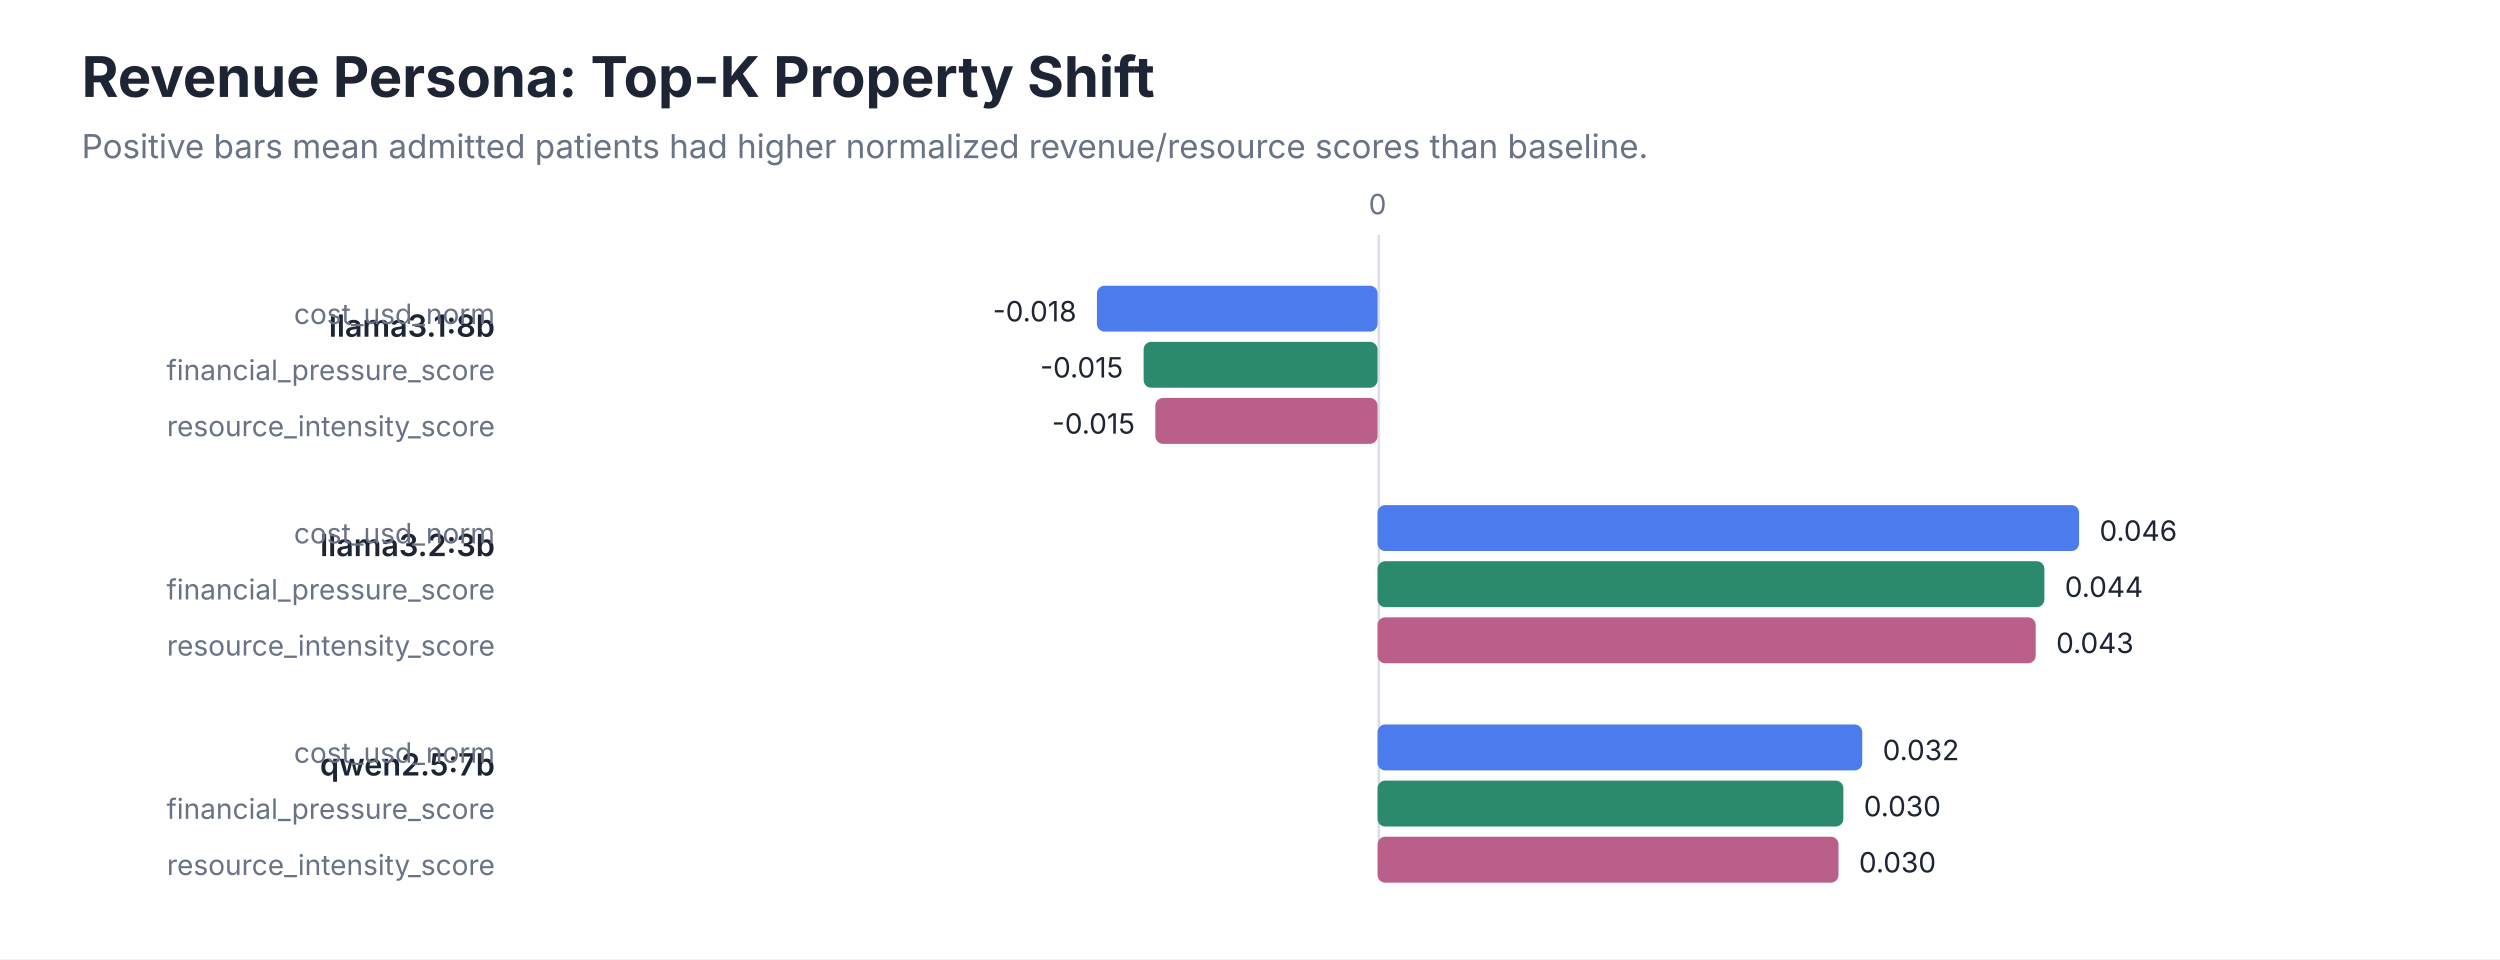
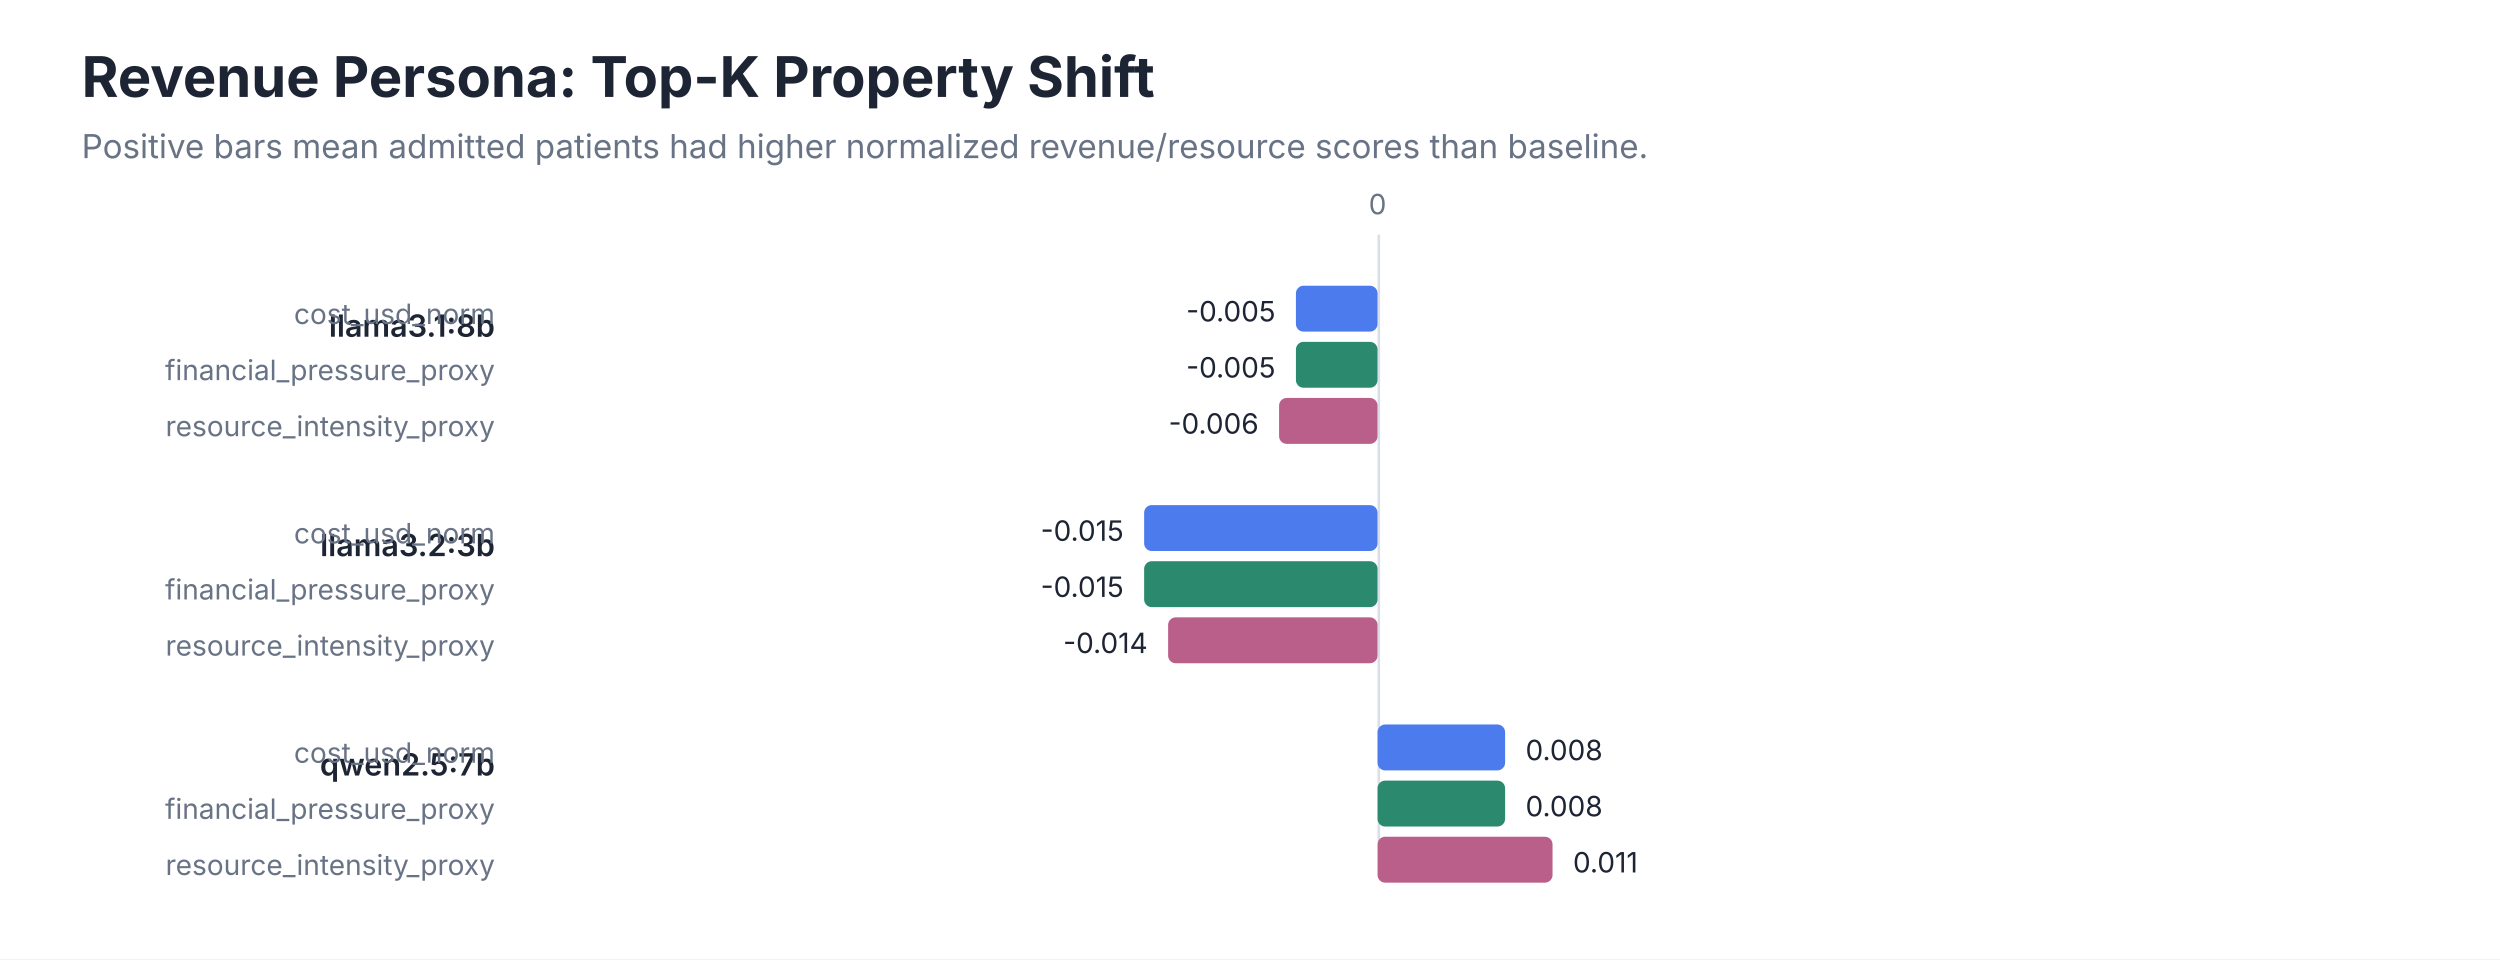
<svg xmlns="http://www.w3.org/2000/svg" width="980" height="376" viewBox="0 0 980 376" role="img">
  <rect width="980" height="376" fill="white" />
  <text x="32.0" y="38.0" font-size="22" fill="#1d2433" font-family="Inter, Arial, sans-serif" text-anchor="start" font-weight="700">Revenue Persona: Top-K Property Shift</text>
  <text x="32.0" y="62.0" font-size="13" fill="#697386" font-family="Inter, Arial, sans-serif" text-anchor="start" font-weight="400">Positive bars mean admitted patients had higher normalized revenue/resource scores than baseline.</text>
  <rect x="540.0" y="92.0" width="1.0" height="238.0" fill="#d9dee8" />
  <text x="540.0" y="84.0" font-size="11" fill="#697386" font-family="Inter, Arial, sans-serif" text-anchor="middle" font-weight="400">0</text>
  <text x="194.0" y="132.0" font-size="12" fill="#1d2433" font-family="Inter, Arial, sans-serif" text-anchor="end" font-weight="600">llama3.1:8b</text>
  <text x="194.0" y="127.0" font-size="11" fill="#697386" font-family="Inter, Arial, sans-serif" text-anchor="end" font-weight="400">cost_usd_norm</text>
-   <rect x="430.0" y="112.0" width="110.0" height="18.0" fill="#4b7bec" rx="3" ry="3" />
-   <text x="422.0" y="126.0" font-size="11" fill="#1d2433" font-family="Inter, Arial, sans-serif" text-anchor="end" font-weight="400">-0.018</text>
-   <text x="194.0" y="149.0" font-size="11" fill="#697386" font-family="Inter, Arial, sans-serif" text-anchor="end" font-weight="400">financial_pressure_score</text>
-   <rect x="448.3" y="134.0" width="91.7" height="18.0" fill="#2b8a6e" rx="3" ry="3" />
-   <text x="440.3" y="148.0" font-size="11" fill="#1d2433" font-family="Inter, Arial, sans-serif" text-anchor="end" font-weight="400">-0.015</text>
-   <text x="194.0" y="171.0" font-size="11" fill="#697386" font-family="Inter, Arial, sans-serif" text-anchor="end" font-weight="400">resource_intensity_score</text>
-   <rect x="452.9" y="156.0" width="87.1" height="18.0" fill="#b95f89" rx="3" ry="3" />
-   <text x="444.9" y="170.0" font-size="11" fill="#1d2433" font-family="Inter, Arial, sans-serif" text-anchor="end" font-weight="400">-0.015</text>
+   <rect x="508.0" y="112.0" width="32.0" height="18.0" fill="#4b7bec" rx="3" ry="3" />
+   <text x="500.0" y="126.0" font-size="11" fill="#1d2433" font-family="Inter, Arial, sans-serif" text-anchor="end" font-weight="400">-0.005</text>
+   <text x="194.0" y="149.0" font-size="11" fill="#697386" font-family="Inter, Arial, sans-serif" text-anchor="end" font-weight="400">financial_pressure_proxy</text>
+   <rect x="508.0" y="134.0" width="32.0" height="18.0" fill="#2b8a6e" rx="3" ry="3" />
+   <text x="500.0" y="148.0" font-size="11" fill="#1d2433" font-family="Inter, Arial, sans-serif" text-anchor="end" font-weight="400">-0.005</text>
+   <text x="194.0" y="171.0" font-size="11" fill="#697386" font-family="Inter, Arial, sans-serif" text-anchor="end" font-weight="400">resource_intensity_proxy</text>
+   <rect x="501.4" y="156.0" width="38.6" height="18.0" fill="#b95f89" rx="3" ry="3" />
+   <text x="493.4" y="170.0" font-size="11" fill="#1d2433" font-family="Inter, Arial, sans-serif" text-anchor="end" font-weight="400">-0.006</text>
  <text x="194.0" y="218.0" font-size="12" fill="#1d2433" font-family="Inter, Arial, sans-serif" text-anchor="end" font-weight="600">llama3.2:3b</text>
  <text x="194.0" y="213.0" font-size="11" fill="#697386" font-family="Inter, Arial, sans-serif" text-anchor="end" font-weight="400">cost_usd_norm</text>
-   <rect x="540.0" y="198.0" width="275.0" height="18.0" fill="#4b7bec" rx="3" ry="3" />
-   <text x="823.0" y="212.0" font-size="11" fill="#1d2433" font-family="Inter, Arial, sans-serif" text-anchor="start" font-weight="400">0.046</text>
-   <text x="194.0" y="235.0" font-size="11" fill="#697386" font-family="Inter, Arial, sans-serif" text-anchor="end" font-weight="400">financial_pressure_score</text>
-   <rect x="540.0" y="220.0" width="261.4" height="18.0" fill="#2b8a6e" rx="3" ry="3" />
-   <text x="809.4" y="234.0" font-size="11" fill="#1d2433" font-family="Inter, Arial, sans-serif" text-anchor="start" font-weight="400">0.044</text>
-   <text x="194.0" y="257.0" font-size="11" fill="#697386" font-family="Inter, Arial, sans-serif" text-anchor="end" font-weight="400">resource_intensity_score</text>
-   <rect x="540.0" y="242.0" width="258.0" height="18.0" fill="#b95f89" rx="3" ry="3" />
-   <text x="806.0" y="256.0" font-size="11" fill="#1d2433" font-family="Inter, Arial, sans-serif" text-anchor="start" font-weight="400">0.043</text>
+   <rect x="448.5" y="198.0" width="91.5" height="18.0" fill="#4b7bec" rx="3" ry="3" />
+   <text x="440.5" y="212.0" font-size="11" fill="#1d2433" font-family="Inter, Arial, sans-serif" text-anchor="end" font-weight="400">-0.015</text>
+   <text x="194.0" y="235.0" font-size="11" fill="#697386" font-family="Inter, Arial, sans-serif" text-anchor="end" font-weight="400">financial_pressure_proxy</text>
+   <rect x="448.5" y="220.0" width="91.5" height="18.0" fill="#2b8a6e" rx="3" ry="3" />
+   <text x="440.5" y="234.0" font-size="11" fill="#1d2433" font-family="Inter, Arial, sans-serif" text-anchor="end" font-weight="400">-0.015</text>
+   <text x="194.0" y="257.0" font-size="11" fill="#697386" font-family="Inter, Arial, sans-serif" text-anchor="end" font-weight="400">resource_intensity_proxy</text>
+   <rect x="457.9" y="242.0" width="82.1" height="18.0" fill="#b95f89" rx="3" ry="3" />
+   <text x="449.9" y="256.0" font-size="11" fill="#1d2433" font-family="Inter, Arial, sans-serif" text-anchor="end" font-weight="400">-0.014</text>
  <text x="194.0" y="304.0" font-size="12" fill="#1d2433" font-family="Inter, Arial, sans-serif" text-anchor="end" font-weight="600">qwen2.5:7b</text>
  <text x="194.0" y="299.0" font-size="11" fill="#697386" font-family="Inter, Arial, sans-serif" text-anchor="end" font-weight="400">cost_usd_norm</text>
-   <rect x="540.0" y="284.0" width="190.0" height="18.0" fill="#4b7bec" rx="3" ry="3" />
-   <text x="738.0" y="298.0" font-size="11" fill="#1d2433" font-family="Inter, Arial, sans-serif" text-anchor="start" font-weight="400">0.032</text>
-   <text x="194.0" y="321.0" font-size="11" fill="#697386" font-family="Inter, Arial, sans-serif" text-anchor="end" font-weight="400">financial_pressure_score</text>
-   <rect x="540.0" y="306.0" width="182.6" height="18.0" fill="#2b8a6e" rx="3" ry="3" />
-   <text x="730.6" y="320.0" font-size="11" fill="#1d2433" font-family="Inter, Arial, sans-serif" text-anchor="start" font-weight="400">0.030</text>
-   <text x="194.0" y="343.0" font-size="11" fill="#697386" font-family="Inter, Arial, sans-serif" text-anchor="end" font-weight="400">resource_intensity_score</text>
-   <rect x="540.0" y="328.0" width="180.7" height="18.0" fill="#b95f89" rx="3" ry="3" />
-   <text x="728.7" y="342.0" font-size="11" fill="#1d2433" font-family="Inter, Arial, sans-serif" text-anchor="start" font-weight="400">0.030</text>
+   <rect x="540.0" y="284.0" width="50.0" height="18.0" fill="#4b7bec" rx="3" ry="3" />
+   <text x="598.0" y="298.0" font-size="11" fill="#1d2433" font-family="Inter, Arial, sans-serif" text-anchor="start" font-weight="400">0.008</text>
+   <text x="194.0" y="321.0" font-size="11" fill="#697386" font-family="Inter, Arial, sans-serif" text-anchor="end" font-weight="400">financial_pressure_proxy</text>
+   <rect x="540.0" y="306.0" width="50.0" height="18.0" fill="#2b8a6e" rx="3" ry="3" />
+   <text x="598.0" y="320.0" font-size="11" fill="#1d2433" font-family="Inter, Arial, sans-serif" text-anchor="start" font-weight="400">0.008</text>
+   <text x="194.0" y="343.0" font-size="11" fill="#697386" font-family="Inter, Arial, sans-serif" text-anchor="end" font-weight="400">resource_intensity_proxy</text>
+   <rect x="540.0" y="328.0" width="68.6" height="18.0" fill="#b95f89" rx="3" ry="3" />
+   <text x="616.6" y="342.0" font-size="11" fill="#1d2433" font-family="Inter, Arial, sans-serif" text-anchor="start" font-weight="400">0.011</text>
</svg>
